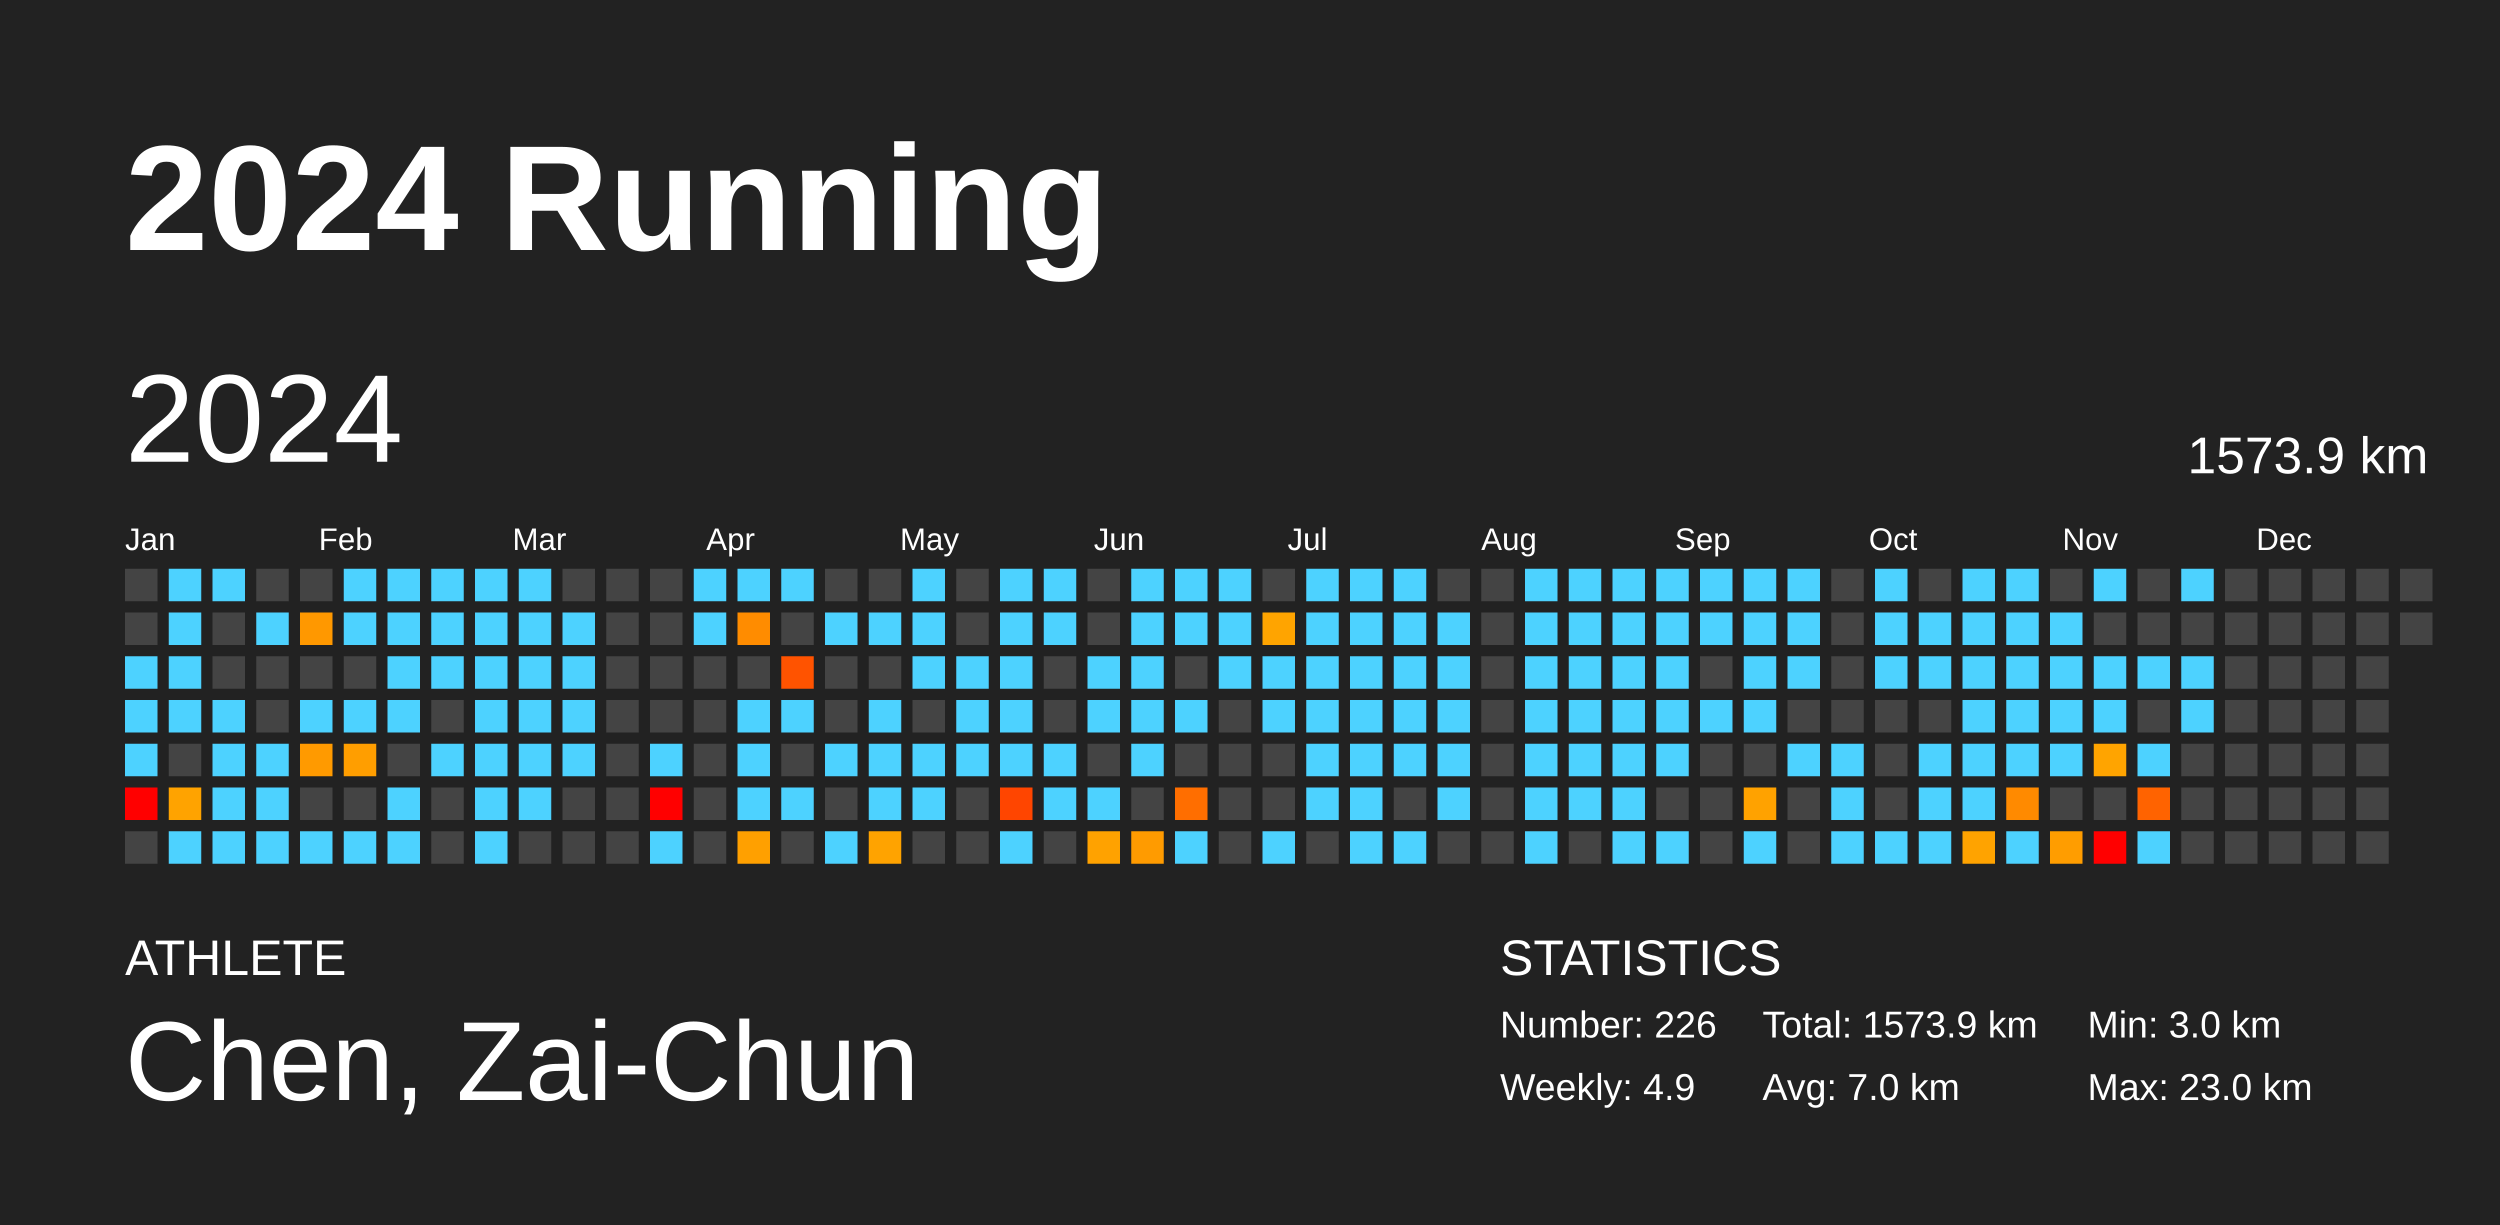
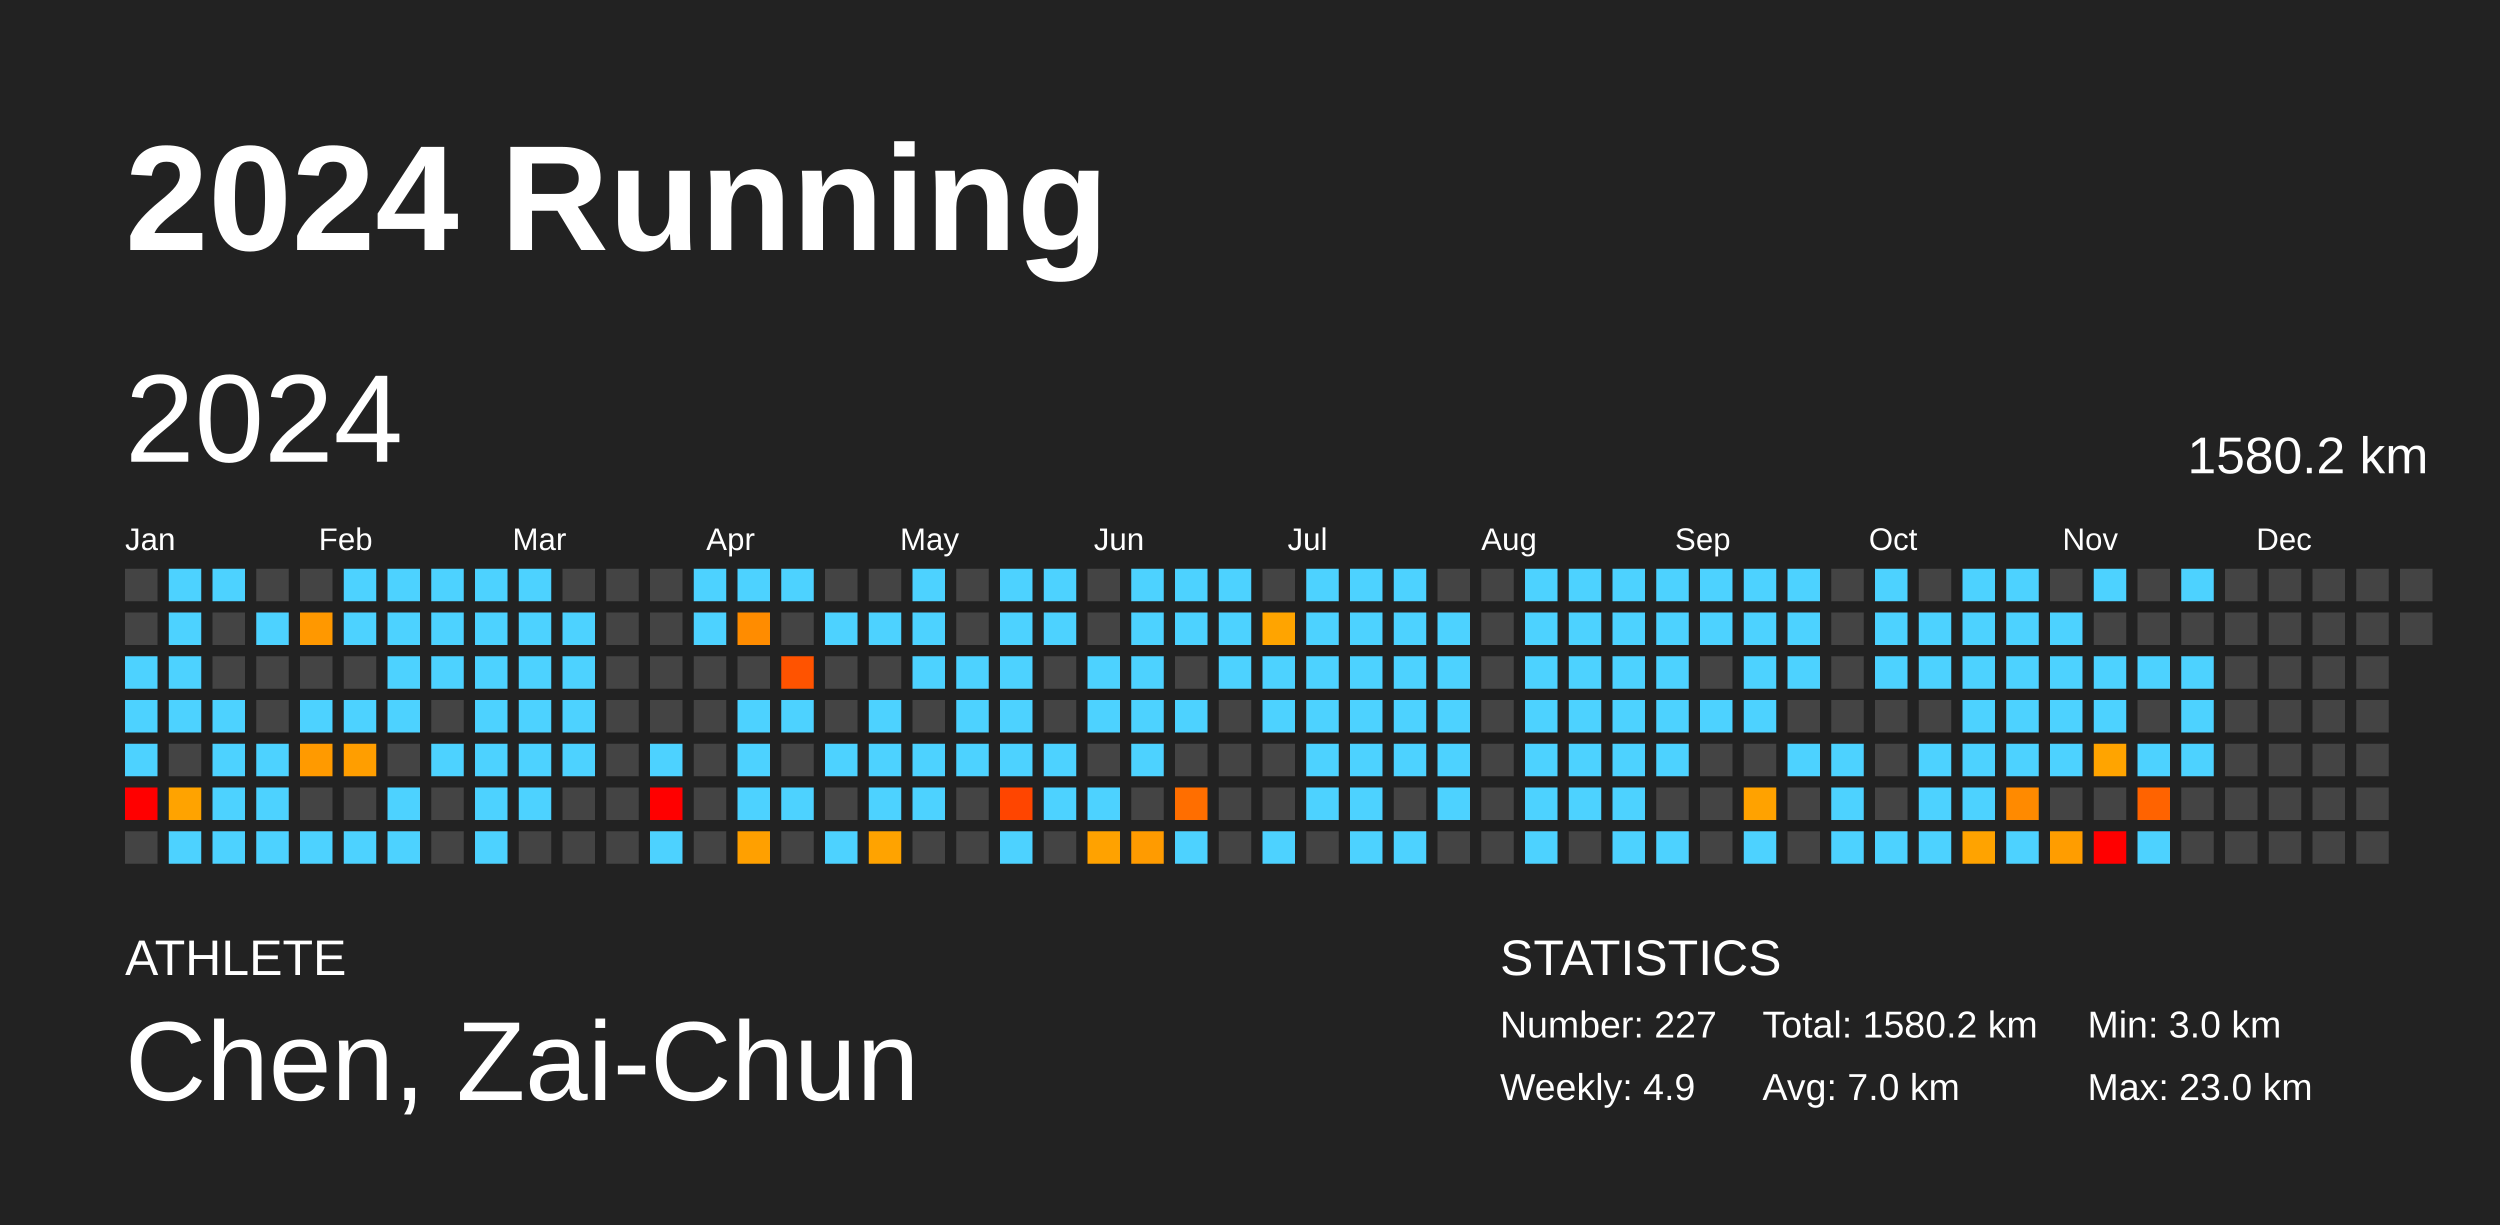
<svg xmlns="http://www.w3.org/2000/svg" baseProfile="full" height="98mm" version="1.1" viewBox="0,0,200,98" width="200mm">
  <defs />
  <rect fill="#222222" height="98" width="200" x="0" y="0" />
  <text fill="#FFFFFF" style="font-size:12px; font-family:Arial; font-weight:bold;" x="10" y="20">2024 Running</text>
  <text fill="#FFFFFF" style="font-size:4px; font-family:Arial" x="10" y="78">ATHLETE</text>
  <text fill="#FFFFFF" style="font-size:9px; font-family:Arial" x="10" y="88">Chen, Zai-Chun</text>
  <text fill="#FFFFFF" style="font-size:4px; font-family:Arial" x="120" y="78">STATISTICS</text>
-   <text fill="#FFFFFF" style="font-size:3px; font-family:Arial" x="120" y="83">Number: 226</text>
+   <text fill="#FFFFFF" style="font-size:3px; font-family:Arial" x="120" y="83">Number: 227</text>
  <text fill="#FFFFFF" style="font-size:3px; font-family:Arial" x="120" y="88">Weekly: 4.9</text>
-   <text fill="#FFFFFF" style="font-size:3px; font-family:Arial" x="141" y="83">Total: 1573.9 km</text>
+   <text fill="#FFFFFF" style="font-size:3px; font-family:Arial" x="141" y="83">Total: 1580.2 km</text>
  <text fill="#FFFFFF" style="font-size:3px; font-family:Arial" x="141" y="88">Avg: 7.0 km</text>
  <text fill="#FFFFFF" style="font-size:3px; font-family:Arial" x="167" y="83">Min: 3.0 km</text>
  <text fill="#FFFFFF" style="font-size:3px; font-family:Arial" x="167" y="88">Max: 23.0 km</text>
  <text dominant-baseline="hanging" fill="#FFFFFF" style="font-size:10.0px; font-family:Arial;" x="10" y="30">2024</text>
-   <text dominant-baseline="hanging" fill="#FFFFFF" style="font-size:4.125px; font-family:Arial;" x="175" y="35">1573.9 km</text>
+   <text dominant-baseline="hanging" fill="#FFFFFF" style="font-size:4.125px; font-family:Arial;" x="175" y="35">1580.2 km</text>
  <text fill="#FFFFFF" style="font-size:2.5px; font-family:Arial" x="10.0" y="44">Jan</text>
  <text fill="#FFFFFF" style="font-size:2.5px; font-family:Arial" x="25.5" y="44">Feb</text>
  <text fill="#FFFFFF" style="font-size:2.5px; font-family:Arial" x="41.0" y="44">Mar</text>
  <text fill="#FFFFFF" style="font-size:2.5px; font-family:Arial" x="56.5" y="44">Apr</text>
  <text fill="#FFFFFF" style="font-size:2.5px; font-family:Arial" x="72.0" y="44">May</text>
  <text fill="#FFFFFF" style="font-size:2.5px; font-family:Arial" x="87.5" y="44">Jun</text>
  <text fill="#FFFFFF" style="font-size:2.5px; font-family:Arial" x="103.0" y="44">Jul</text>
  <text fill="#FFFFFF" style="font-size:2.5px; font-family:Arial" x="118.5" y="44">Aug</text>
  <text fill="#FFFFFF" style="font-size:2.5px; font-family:Arial" x="134.0" y="44">Sep</text>
  <text fill="#FFFFFF" style="font-size:2.5px; font-family:Arial" x="149.5" y="44">Oct</text>
  <text fill="#FFFFFF" style="font-size:2.5px; font-family:Arial" x="165.0" y="44">Nov</text>
  <text fill="#FFFFFF" style="font-size:2.5px; font-family:Arial" x="180.5" y="44">Dec</text>
  <rect fill="#444444" height="2.6" width="2.6" x="10.0" y="45.5" />
  <rect fill="#444444" height="2.6" width="2.6" x="10.0" y="49.0" />
  <rect fill="#4dd2ff" height="2.6" width="2.6" x="10.0" y="52.5" />
  <rect fill="#4dd2ff" height="2.6" width="2.6" x="10.0" y="56.0" />
  <rect fill="#4dd2ff" height="2.6" width="2.6" x="10.0" y="59.5" />
  <rect fill="red" height="2.6" width="2.6" x="10.0" y="63.0" />
  <rect fill="#444444" height="2.6" width="2.6" x="10.0" y="66.5" />
  <rect fill="#4dd2ff" height="2.6" width="2.6" x="13.5" y="45.5" />
  <rect fill="#4dd2ff" height="2.6" width="2.6" x="13.5" y="49.0" />
  <rect fill="#4dd2ff" height="2.6" width="2.6" x="13.5" y="52.5" />
  <rect fill="#4dd2ff" height="2.6" width="2.6" x="13.5" y="56.0" />
  <rect fill="#444444" height="2.6" width="2.6" x="13.5" y="59.5" />
  <rect fill="#ffa300" height="2.6" width="2.6" x="13.5" y="63.0" />
  <rect fill="#4dd2ff" height="2.6" width="2.6" x="13.5" y="66.5" />
  <rect fill="#4dd2ff" height="2.6" width="2.6" x="17.0" y="45.5" />
  <rect fill="#444444" height="2.6" width="2.6" x="17.0" y="49.0" />
  <rect fill="#444444" height="2.6" width="2.6" x="17.0" y="52.5" />
  <rect fill="#4dd2ff" height="2.6" width="2.6" x="17.0" y="56.0" />
  <rect fill="#4dd2ff" height="2.6" width="2.6" x="17.0" y="59.5" />
  <rect fill="#4dd2ff" height="2.6" width="2.6" x="17.0" y="63.0" />
  <rect fill="#4dd2ff" height="2.6" width="2.6" x="17.0" y="66.5" />
  <rect fill="#444444" height="2.6" width="2.6" x="20.5" y="45.5" />
  <rect fill="#4dd2ff" height="2.6" width="2.6" x="20.5" y="49.0" />
  <rect fill="#444444" height="2.6" width="2.6" x="20.5" y="52.5" />
  <rect fill="#444444" height="2.6" width="2.6" x="20.5" y="56.0" />
  <rect fill="#4dd2ff" height="2.6" width="2.6" x="20.5" y="59.5" />
  <rect fill="#4dd2ff" height="2.6" width="2.6" x="20.5" y="63.0" />
  <rect fill="#4dd2ff" height="2.6" width="2.6" x="20.5" y="66.5" />
  <rect fill="#444444" height="2.6" width="2.6" x="24.0" y="45.5" />
  <rect fill="#ff9800" height="2.6" width="2.6" x="24.0" y="49.0" />
  <rect fill="#444444" height="2.6" width="2.6" x="24.0" y="52.5" />
  <rect fill="#4dd2ff" height="2.6" width="2.6" x="24.0" y="56.0" />
  <rect fill="#ff9a00" height="2.6" width="2.6" x="24.0" y="59.5" />
  <rect fill="#444444" height="2.6" width="2.6" x="24.0" y="63.0" />
  <rect fill="#4dd2ff" height="2.6" width="2.6" x="24.0" y="66.5" />
  <rect fill="#4dd2ff" height="2.6" width="2.6" x="27.5" y="45.5" />
  <rect fill="#4dd2ff" height="2.6" width="2.6" x="27.5" y="49.0" />
  <rect fill="#444444" height="2.6" width="2.6" x="27.5" y="52.5" />
  <rect fill="#4dd2ff" height="2.6" width="2.6" x="27.5" y="56.0" />
  <rect fill="#ff9e00" height="2.6" width="2.6" x="27.5" y="59.5" />
  <rect fill="#444444" height="2.6" width="2.6" x="27.5" y="63.0" />
  <rect fill="#4dd2ff" height="2.6" width="2.6" x="27.5" y="66.5" />
  <rect fill="#4dd2ff" height="2.6" width="2.6" x="31.0" y="45.5" />
  <rect fill="#4dd2ff" height="2.6" width="2.6" x="31.0" y="49.0" />
  <rect fill="#4dd2ff" height="2.6" width="2.6" x="31.0" y="52.5" />
  <rect fill="#4dd2ff" height="2.6" width="2.6" x="31.0" y="56.0" />
  <rect fill="#444444" height="2.6" width="2.6" x="31.0" y="59.5" />
  <rect fill="#4dd2ff" height="2.6" width="2.6" x="31.0" y="63.0" />
  <rect fill="#4dd2ff" height="2.6" width="2.6" x="31.0" y="66.5" />
  <rect fill="#4dd2ff" height="2.6" width="2.6" x="34.5" y="45.5" />
  <rect fill="#4dd2ff" height="2.6" width="2.6" x="34.5" y="49.0" />
  <rect fill="#4dd2ff" height="2.6" width="2.6" x="34.5" y="52.5" />
  <rect fill="#444444" height="2.6" width="2.6" x="34.5" y="56.0" />
  <rect fill="#4dd2ff" height="2.6" width="2.6" x="34.5" y="59.5" />
  <rect fill="#444444" height="2.6" width="2.6" x="34.5" y="63.0" />
  <rect fill="#444444" height="2.6" width="2.6" x="34.5" y="66.5" />
  <rect fill="#4dd2ff" height="2.6" width="2.6" x="38.0" y="45.5" />
  <rect fill="#4dd2ff" height="2.6" width="2.6" x="38.0" y="49.0" />
  <rect fill="#4dd2ff" height="2.6" width="2.6" x="38.0" y="52.5" />
  <rect fill="#4dd2ff" height="2.6" width="2.6" x="38.0" y="56.0" />
  <rect fill="#4dd2ff" height="2.6" width="2.6" x="38.0" y="59.5" />
  <rect fill="#4dd2ff" height="2.6" width="2.6" x="38.0" y="63.0" />
  <rect fill="#4dd2ff" height="2.6" width="2.6" x="38.0" y="66.5" />
  <rect fill="#4dd2ff" height="2.6" width="2.6" x="41.5" y="45.5" />
  <rect fill="#4dd2ff" height="2.6" width="2.6" x="41.5" y="49.0" />
  <rect fill="#4dd2ff" height="2.6" width="2.6" x="41.5" y="52.5" />
  <rect fill="#4dd2ff" height="2.6" width="2.6" x="41.5" y="56.0" />
  <rect fill="#4dd2ff" height="2.6" width="2.6" x="41.5" y="59.5" />
  <rect fill="#4dd2ff" height="2.6" width="2.6" x="41.5" y="63.0" />
  <rect fill="#444444" height="2.6" width="2.6" x="41.5" y="66.5" />
  <rect fill="#444444" height="2.6" width="2.6" x="45.0" y="45.5" />
  <rect fill="#4dd2ff" height="2.6" width="2.6" x="45.0" y="49.0" />
  <rect fill="#4dd2ff" height="2.6" width="2.6" x="45.0" y="52.5" />
  <rect fill="#4dd2ff" height="2.6" width="2.6" x="45.0" y="56.0" />
  <rect fill="#4dd2ff" height="2.6" width="2.6" x="45.0" y="59.5" />
  <rect fill="#444444" height="2.6" width="2.6" x="45.0" y="63.0" />
  <rect fill="#444444" height="2.6" width="2.6" x="45.0" y="66.5" />
  <rect fill="#444444" height="2.6" width="2.6" x="48.5" y="45.5" />
  <rect fill="#444444" height="2.6" width="2.6" x="48.5" y="49.0" />
  <rect fill="#444444" height="2.6" width="2.6" x="48.5" y="52.5" />
  <rect fill="#444444" height="2.6" width="2.6" x="48.5" y="56.0" />
  <rect fill="#444444" height="2.6" width="2.6" x="48.5" y="59.5" />
  <rect fill="#444444" height="2.6" width="2.6" x="48.5" y="63.0" />
  <rect fill="#444444" height="2.6" width="2.6" x="48.5" y="66.5" />
  <rect fill="#444444" height="2.6" width="2.6" x="52.0" y="45.5" />
  <rect fill="#444444" height="2.6" width="2.6" x="52.0" y="49.0" />
  <rect fill="#444444" height="2.6" width="2.6" x="52.0" y="52.5" />
  <rect fill="#444444" height="2.6" width="2.6" x="52.0" y="56.0" />
  <rect fill="#4dd2ff" height="2.6" width="2.6" x="52.0" y="59.5" />
  <rect fill="red" height="2.6" width="2.6" x="52.0" y="63.0" />
  <rect fill="#4dd2ff" height="2.6" width="2.6" x="52.0" y="66.5" />
  <rect fill="#4dd2ff" height="2.6" width="2.6" x="55.5" y="45.5" />
  <rect fill="#4dd2ff" height="2.6" width="2.6" x="55.5" y="49.0" />
  <rect fill="#444444" height="2.6" width="2.6" x="55.5" y="52.5" />
  <rect fill="#444444" height="2.6" width="2.6" x="55.5" y="56.0" />
  <rect fill="#444444" height="2.6" width="2.6" x="55.5" y="59.5" />
  <rect fill="#444444" height="2.6" width="2.6" x="55.5" y="63.0" />
  <rect fill="#444444" height="2.6" width="2.6" x="55.5" y="66.5" />
  <rect fill="#4dd2ff" height="2.6" width="2.6" x="59.0" y="45.5" />
  <rect fill="#ff8c00" height="2.6" width="2.6" x="59.0" y="49.0" />
  <rect fill="#444444" height="2.6" width="2.6" x="59.0" y="52.5" />
  <rect fill="#4dd2ff" height="2.6" width="2.6" x="59.0" y="56.0" />
  <rect fill="#4dd2ff" height="2.6" width="2.6" x="59.0" y="59.5" />
  <rect fill="#4dd2ff" height="2.6" width="2.6" x="59.0" y="63.0" />
  <rect fill="#ffa000" height="2.6" width="2.6" x="59.0" y="66.5" />
  <rect fill="#4dd2ff" height="2.6" width="2.6" x="62.5" y="45.5" />
  <rect fill="#444444" height="2.6" width="2.6" x="62.5" y="49.0" />
  <rect fill="#ff5300" height="2.6" width="2.6" x="62.5" y="52.5" />
  <rect fill="#4dd2ff" height="2.6" width="2.6" x="62.5" y="56.0" />
  <rect fill="#444444" height="2.6" width="2.6" x="62.5" y="59.5" />
  <rect fill="#4dd2ff" height="2.6" width="2.6" x="62.5" y="63.0" />
  <rect fill="#444444" height="2.6" width="2.6" x="62.5" y="66.5" />
  <rect fill="#444444" height="2.6" width="2.6" x="66.0" y="45.5" />
  <rect fill="#4dd2ff" height="2.6" width="2.6" x="66.0" y="49.0" />
  <rect fill="#444444" height="2.6" width="2.6" x="66.0" y="52.5" />
  <rect fill="#444444" height="2.6" width="2.6" x="66.0" y="56.0" />
  <rect fill="#4dd2ff" height="2.6" width="2.6" x="66.0" y="59.5" />
  <rect fill="#444444" height="2.6" width="2.6" x="66.0" y="63.0" />
  <rect fill="#4dd2ff" height="2.6" width="2.6" x="66.0" y="66.5" />
  <rect fill="#444444" height="2.6" width="2.6" x="69.5" y="45.5" />
  <rect fill="#4dd2ff" height="2.6" width="2.6" x="69.5" y="49.0" />
  <rect fill="#444444" height="2.6" width="2.6" x="69.5" y="52.5" />
  <rect fill="#4dd2ff" height="2.6" width="2.6" x="69.5" y="56.0" />
  <rect fill="#4dd2ff" height="2.6" width="2.6" x="69.5" y="59.5" />
  <rect fill="#4dd2ff" height="2.6" width="2.6" x="69.5" y="63.0" />
  <rect fill="#ffa300" height="2.6" width="2.6" x="69.5" y="66.5" />
  <rect fill="#4dd2ff" height="2.6" width="2.6" x="73.0" y="45.5" />
  <rect fill="#4dd2ff" height="2.6" width="2.6" x="73.0" y="49.0" />
  <rect fill="#4dd2ff" height="2.6" width="2.6" x="73.0" y="52.5" />
  <rect fill="#444444" height="2.6" width="2.6" x="73.0" y="56.0" />
  <rect fill="#4dd2ff" height="2.6" width="2.6" x="73.0" y="59.5" />
  <rect fill="#4dd2ff" height="2.6" width="2.6" x="73.0" y="63.0" />
  <rect fill="#444444" height="2.6" width="2.6" x="73.0" y="66.5" />
  <rect fill="#444444" height="2.6" width="2.6" x="76.5" y="45.5" />
  <rect fill="#444444" height="2.6" width="2.6" x="76.5" y="49.0" />
  <rect fill="#4dd2ff" height="2.6" width="2.6" x="76.5" y="52.5" />
  <rect fill="#4dd2ff" height="2.6" width="2.6" x="76.5" y="56.0" />
  <rect fill="#4dd2ff" height="2.6" width="2.6" x="76.5" y="59.5" />
  <rect fill="#444444" height="2.6" width="2.6" x="76.5" y="63.0" />
  <rect fill="#444444" height="2.6" width="2.6" x="76.5" y="66.5" />
  <rect fill="#4dd2ff" height="2.6" width="2.6" x="80.0" y="45.5" />
  <rect fill="#4dd2ff" height="2.6" width="2.6" x="80.0" y="49.0" />
  <rect fill="#4dd2ff" height="2.6" width="2.6" x="80.0" y="52.5" />
  <rect fill="#4dd2ff" height="2.6" width="2.6" x="80.0" y="56.0" />
  <rect fill="#4dd2ff" height="2.6" width="2.6" x="80.0" y="59.5" />
  <rect fill="#ff4500" height="2.6" width="2.6" x="80.0" y="63.0" />
  <rect fill="#4dd2ff" height="2.6" width="2.6" x="80.0" y="66.5" />
  <rect fill="#4dd2ff" height="2.6" width="2.6" x="83.5" y="45.5" />
  <rect fill="#4dd2ff" height="2.6" width="2.6" x="83.5" y="49.0" />
  <rect fill="#444444" height="2.6" width="2.6" x="83.5" y="52.5" />
  <rect fill="#444444" height="2.6" width="2.6" x="83.5" y="56.0" />
  <rect fill="#4dd2ff" height="2.6" width="2.6" x="83.5" y="59.5" />
  <rect fill="#4dd2ff" height="2.6" width="2.6" x="83.5" y="63.0" />
  <rect fill="#444444" height="2.6" width="2.6" x="83.5" y="66.5" />
  <rect fill="#444444" height="2.6" width="2.6" x="87.0" y="45.5" />
  <rect fill="#444444" height="2.6" width="2.6" x="87.0" y="49.0" />
  <rect fill="#4dd2ff" height="2.6" width="2.6" x="87.0" y="52.5" />
  <rect fill="#4dd2ff" height="2.6" width="2.6" x="87.0" y="56.0" />
  <rect fill="#444444" height="2.6" width="2.6" x="87.0" y="59.5" />
  <rect fill="#4dd2ff" height="2.6" width="2.6" x="87.0" y="63.0" />
  <rect fill="#ffa200" height="2.6" width="2.6" x="87.0" y="66.5" />
  <rect fill="#4dd2ff" height="2.6" width="2.6" x="90.5" y="45.5" />
  <rect fill="#4dd2ff" height="2.6" width="2.6" x="90.5" y="49.0" />
  <rect fill="#4dd2ff" height="2.6" width="2.6" x="90.5" y="52.5" />
  <rect fill="#4dd2ff" height="2.6" width="2.6" x="90.5" y="56.0" />
  <rect fill="#4dd2ff" height="2.6" width="2.6" x="90.5" y="59.5" />
  <rect fill="#444444" height="2.6" width="2.6" x="90.5" y="63.0" />
  <rect fill="#ff9b00" height="2.6" width="2.6" x="90.5" y="66.5" />
  <rect fill="#4dd2ff" height="2.6" width="2.6" x="94.0" y="45.5" />
  <rect fill="#4dd2ff" height="2.6" width="2.6" x="94.0" y="49.0" />
  <rect fill="#444444" height="2.6" width="2.6" x="94.0" y="52.5" />
  <rect fill="#4dd2ff" height="2.6" width="2.6" x="94.0" y="56.0" />
  <rect fill="#444444" height="2.6" width="2.6" x="94.0" y="59.5" />
  <rect fill="#ff6e00" height="2.6" width="2.6" x="94.0" y="63.0" />
  <rect fill="#4dd2ff" height="2.6" width="2.6" x="94.0" y="66.5" />
  <rect fill="#4dd2ff" height="2.6" width="2.6" x="97.5" y="45.5" />
  <rect fill="#4dd2ff" height="2.6" width="2.6" x="97.5" y="49.0" />
  <rect fill="#4dd2ff" height="2.6" width="2.6" x="97.5" y="52.5" />
  <rect fill="#444444" height="2.6" width="2.6" x="97.5" y="56.0" />
  <rect fill="#444444" height="2.6" width="2.6" x="97.5" y="59.5" />
  <rect fill="#444444" height="2.6" width="2.6" x="97.5" y="63.0" />
  <rect fill="#444444" height="2.6" width="2.6" x="97.5" y="66.5" />
  <rect fill="#444444" height="2.6" width="2.6" x="101.0" y="45.5" />
  <rect fill="#ffa400" height="2.6" width="2.6" x="101.0" y="49.0" />
  <rect fill="#4dd2ff" height="2.6" width="2.6" x="101.0" y="52.5" />
  <rect fill="#4dd2ff" height="2.6" width="2.6" x="101.0" y="56.0" />
  <rect fill="#444444" height="2.6" width="2.6" x="101.0" y="59.5" />
  <rect fill="#444444" height="2.6" width="2.6" x="101.0" y="63.0" />
  <rect fill="#4dd2ff" height="2.6" width="2.6" x="101.0" y="66.5" />
  <rect fill="#4dd2ff" height="2.6" width="2.6" x="104.5" y="45.5" />
  <rect fill="#4dd2ff" height="2.6" width="2.6" x="104.5" y="49.0" />
  <rect fill="#4dd2ff" height="2.6" width="2.6" x="104.5" y="52.5" />
  <rect fill="#4dd2ff" height="2.6" width="2.6" x="104.5" y="56.0" />
  <rect fill="#4dd2ff" height="2.6" width="2.6" x="104.5" y="59.5" />
  <rect fill="#4dd2ff" height="2.6" width="2.6" x="104.5" y="63.0" />
  <rect fill="#444444" height="2.6" width="2.6" x="104.5" y="66.5" />
  <rect fill="#4dd2ff" height="2.6" width="2.6" x="108.0" y="45.5" />
  <rect fill="#4dd2ff" height="2.6" width="2.6" x="108.0" y="49.0" />
  <rect fill="#4dd2ff" height="2.6" width="2.6" x="108.0" y="52.5" />
  <rect fill="#4dd2ff" height="2.6" width="2.6" x="108.0" y="56.0" />
  <rect fill="#4dd2ff" height="2.6" width="2.6" x="108.0" y="59.5" />
  <rect fill="#4dd2ff" height="2.6" width="2.6" x="108.0" y="63.0" />
  <rect fill="#4dd2ff" height="2.6" width="2.6" x="108.0" y="66.5" />
  <rect fill="#4dd2ff" height="2.6" width="2.6" x="111.5" y="45.5" />
  <rect fill="#4dd2ff" height="2.6" width="2.6" x="111.5" y="49.0" />
  <rect fill="#4dd2ff" height="2.6" width="2.6" x="111.5" y="52.5" />
  <rect fill="#4dd2ff" height="2.6" width="2.6" x="111.5" y="56.0" />
  <rect fill="#4dd2ff" height="2.6" width="2.6" x="111.5" y="59.5" />
  <rect fill="#444444" height="2.6" width="2.6" x="111.5" y="63.0" />
  <rect fill="#4dd2ff" height="2.6" width="2.6" x="111.5" y="66.5" />
  <rect fill="#444444" height="2.6" width="2.6" x="115.0" y="45.5" />
  <rect fill="#4dd2ff" height="2.6" width="2.6" x="115.0" y="49.0" />
  <rect fill="#4dd2ff" height="2.6" width="2.6" x="115.0" y="52.5" />
  <rect fill="#4dd2ff" height="2.6" width="2.6" x="115.0" y="56.0" />
  <rect fill="#4dd2ff" height="2.6" width="2.6" x="115.0" y="59.5" />
  <rect fill="#4dd2ff" height="2.6" width="2.6" x="115.0" y="63.0" />
  <rect fill="#444444" height="2.6" width="2.6" x="115.0" y="66.5" />
  <rect fill="#444444" height="2.6" width="2.6" x="118.5" y="45.5" />
  <rect fill="#444444" height="2.6" width="2.6" x="118.5" y="49.0" />
  <rect fill="#444444" height="2.6" width="2.6" x="118.5" y="52.5" />
  <rect fill="#444444" height="2.6" width="2.6" x="118.5" y="56.0" />
  <rect fill="#444444" height="2.6" width="2.6" x="118.5" y="59.5" />
  <rect fill="#444444" height="2.6" width="2.6" x="118.5" y="63.0" />
  <rect fill="#444444" height="2.6" width="2.6" x="118.5" y="66.5" />
  <rect fill="#4dd2ff" height="2.6" width="2.6" x="122.0" y="45.5" />
  <rect fill="#4dd2ff" height="2.6" width="2.6" x="122.0" y="49.0" />
  <rect fill="#4dd2ff" height="2.6" width="2.6" x="122.0" y="52.5" />
  <rect fill="#4dd2ff" height="2.6" width="2.6" x="122.0" y="56.0" />
  <rect fill="#4dd2ff" height="2.6" width="2.6" x="122.0" y="59.5" />
  <rect fill="#4dd2ff" height="2.6" width="2.6" x="122.0" y="63.0" />
  <rect fill="#4dd2ff" height="2.6" width="2.6" x="122.0" y="66.5" />
  <rect fill="#4dd2ff" height="2.6" width="2.6" x="125.5" y="45.5" />
  <rect fill="#4dd2ff" height="2.6" width="2.6" x="125.5" y="49.0" />
  <rect fill="#4dd2ff" height="2.6" width="2.6" x="125.5" y="52.5" />
  <rect fill="#4dd2ff" height="2.6" width="2.6" x="125.5" y="56.0" />
  <rect fill="#4dd2ff" height="2.6" width="2.6" x="125.5" y="59.5" />
  <rect fill="#4dd2ff" height="2.6" width="2.6" x="125.5" y="63.0" />
  <rect fill="#444444" height="2.6" width="2.6" x="125.5" y="66.5" />
  <rect fill="#4dd2ff" height="2.6" width="2.6" x="129.0" y="45.5" />
  <rect fill="#4dd2ff" height="2.6" width="2.6" x="129.0" y="49.0" />
  <rect fill="#4dd2ff" height="2.6" width="2.6" x="129.0" y="52.5" />
  <rect fill="#4dd2ff" height="2.6" width="2.6" x="129.0" y="56.0" />
  <rect fill="#4dd2ff" height="2.6" width="2.6" x="129.0" y="59.5" />
  <rect fill="#4dd2ff" height="2.6" width="2.6" x="129.0" y="63.0" />
  <rect fill="#4dd2ff" height="2.6" width="2.6" x="129.0" y="66.5" />
  <rect fill="#4dd2ff" height="2.6" width="2.6" x="132.5" y="45.5" />
  <rect fill="#4dd2ff" height="2.6" width="2.6" x="132.5" y="49.0" />
  <rect fill="#4dd2ff" height="2.6" width="2.6" x="132.5" y="52.5" />
  <rect fill="#4dd2ff" height="2.6" width="2.6" x="132.5" y="56.0" />
  <rect fill="#4dd2ff" height="2.6" width="2.6" x="132.5" y="59.5" />
  <rect fill="#444444" height="2.6" width="2.6" x="132.5" y="63.0" />
  <rect fill="#4dd2ff" height="2.6" width="2.6" x="132.5" y="66.5" />
  <rect fill="#4dd2ff" height="2.6" width="2.6" x="136.0" y="45.5" />
  <rect fill="#4dd2ff" height="2.6" width="2.6" x="136.0" y="49.0" />
  <rect fill="#444444" height="2.6" width="2.6" x="136.0" y="52.5" />
  <rect fill="#4dd2ff" height="2.6" width="2.6" x="136.0" y="56.0" />
  <rect fill="#444444" height="2.6" width="2.6" x="136.0" y="59.5" />
  <rect fill="#444444" height="2.6" width="2.6" x="136.0" y="63.0" />
  <rect fill="#444444" height="2.6" width="2.6" x="136.0" y="66.5" />
  <rect fill="#4dd2ff" height="2.6" width="2.6" x="139.5" y="45.5" />
  <rect fill="#4dd2ff" height="2.6" width="2.6" x="139.5" y="49.0" />
  <rect fill="#4dd2ff" height="2.6" width="2.6" x="139.5" y="52.5" />
  <rect fill="#4dd2ff" height="2.6" width="2.6" x="139.5" y="56.0" />
  <rect fill="#444444" height="2.6" width="2.6" x="139.5" y="59.5" />
  <rect fill="#ffa200" height="2.6" width="2.6" x="139.5" y="63.0" />
  <rect fill="#4dd2ff" height="2.6" width="2.6" x="139.5" y="66.5" />
  <rect fill="#4dd2ff" height="2.6" width="2.6" x="143.0" y="45.5" />
  <rect fill="#4dd2ff" height="2.6" width="2.6" x="143.0" y="49.0" />
  <rect fill="#4dd2ff" height="2.6" width="2.6" x="143.0" y="52.5" />
  <rect fill="#444444" height="2.6" width="2.6" x="143.0" y="56.0" />
  <rect fill="#4dd2ff" height="2.6" width="2.6" x="143.0" y="59.5" />
  <rect fill="#444444" height="2.6" width="2.6" x="143.0" y="63.0" />
  <rect fill="#444444" height="2.6" width="2.6" x="143.0" y="66.5" />
  <rect fill="#444444" height="2.6" width="2.6" x="146.5" y="45.5" />
  <rect fill="#444444" height="2.6" width="2.6" x="146.5" y="49.0" />
  <rect fill="#444444" height="2.6" width="2.6" x="146.5" y="52.5" />
  <rect fill="#444444" height="2.6" width="2.6" x="146.5" y="56.0" />
  <rect fill="#4dd2ff" height="2.6" width="2.6" x="146.5" y="59.5" />
  <rect fill="#4dd2ff" height="2.6" width="2.6" x="146.5" y="63.0" />
  <rect fill="#4dd2ff" height="2.6" width="2.6" x="146.5" y="66.5" />
  <rect fill="#4dd2ff" height="2.6" width="2.6" x="150.0" y="45.5" />
  <rect fill="#4dd2ff" height="2.6" width="2.6" x="150.0" y="49.0" />
  <rect fill="#4dd2ff" height="2.6" width="2.6" x="150.0" y="52.5" />
  <rect fill="#444444" height="2.6" width="2.6" x="150.0" y="56.0" />
  <rect fill="#444444" height="2.6" width="2.6" x="150.0" y="59.5" />
  <rect fill="#444444" height="2.6" width="2.6" x="150.0" y="63.0" />
  <rect fill="#4dd2ff" height="2.6" width="2.6" x="150.0" y="66.5" />
  <rect fill="#444444" height="2.6" width="2.6" x="153.5" y="45.5" />
  <rect fill="#4dd2ff" height="2.6" width="2.6" x="153.5" y="49.0" />
  <rect fill="#4dd2ff" height="2.6" width="2.6" x="153.5" y="52.5" />
  <rect fill="#444444" height="2.6" width="2.6" x="153.5" y="56.0" />
  <rect fill="#4dd2ff" height="2.6" width="2.6" x="153.5" y="59.5" />
  <rect fill="#4dd2ff" height="2.6" width="2.6" x="153.5" y="63.0" />
  <rect fill="#4dd2ff" height="2.6" width="2.6" x="153.5" y="66.5" />
  <rect fill="#4dd2ff" height="2.6" width="2.6" x="157.0" y="45.5" />
  <rect fill="#4dd2ff" height="2.6" width="2.6" x="157.0" y="49.0" />
  <rect fill="#4dd2ff" height="2.6" width="2.6" x="157.0" y="52.5" />
  <rect fill="#4dd2ff" height="2.6" width="2.6" x="157.0" y="56.0" />
  <rect fill="#4dd2ff" height="2.6" width="2.6" x="157.0" y="59.5" />
  <rect fill="#4dd2ff" height="2.6" width="2.6" x="157.0" y="63.0" />
  <rect fill="#ffa300" height="2.6" width="2.6" x="157.0" y="66.5" />
  <rect fill="#4dd2ff" height="2.6" width="2.6" x="160.5" y="45.5" />
  <rect fill="#4dd2ff" height="2.6" width="2.6" x="160.5" y="49.0" />
  <rect fill="#4dd2ff" height="2.6" width="2.6" x="160.5" y="52.5" />
  <rect fill="#4dd2ff" height="2.6" width="2.6" x="160.5" y="56.0" />
  <rect fill="#4dd2ff" height="2.6" width="2.6" x="160.5" y="59.5" />
  <rect fill="#ff8a00" height="2.6" width="2.6" x="160.5" y="63.0" />
  <rect fill="#4dd2ff" height="2.6" width="2.6" x="160.5" y="66.5" />
  <rect fill="#444444" height="2.6" width="2.6" x="164.0" y="45.5" />
  <rect fill="#4dd2ff" height="2.6" width="2.6" x="164.0" y="49.0" />
  <rect fill="#4dd2ff" height="2.6" width="2.6" x="164.0" y="52.5" />
  <rect fill="#4dd2ff" height="2.6" width="2.6" x="164.0" y="56.0" />
  <rect fill="#4dd2ff" height="2.6" width="2.6" x="164.0" y="59.5" />
  <rect fill="#444444" height="2.6" width="2.6" x="164.0" y="63.0" />
  <rect fill="#ff9d00" height="2.6" width="2.6" x="164.0" y="66.5" />
  <rect fill="#4dd2ff" height="2.6" width="2.6" x="167.5" y="45.5" />
  <rect fill="#444444" height="2.6" width="2.6" x="167.5" y="49.0" />
  <rect fill="#4dd2ff" height="2.6" width="2.6" x="167.5" y="52.5" />
  <rect fill="#4dd2ff" height="2.6" width="2.6" x="167.5" y="56.0" />
  <rect fill="#ffa400" height="2.6" width="2.6" x="167.5" y="59.5" />
  <rect fill="#444444" height="2.6" width="2.6" x="167.5" y="63.0" />
  <rect fill="red" height="2.6" width="2.6" x="167.5" y="66.5" />
  <rect fill="#444444" height="2.6" width="2.6" x="171.0" y="45.5" />
  <rect fill="#444444" height="2.6" width="2.6" x="171.0" y="49.0" />
  <rect fill="#4dd2ff" height="2.6" width="2.6" x="171.0" y="52.5" />
  <rect fill="#444444" height="2.6" width="2.6" x="171.0" y="56.0" />
  <rect fill="#4dd2ff" height="2.6" width="2.6" x="171.0" y="59.5" />
  <rect fill="#ff6300" height="2.6" width="2.6" x="171.0" y="63.0" />
  <rect fill="#4dd2ff" height="2.6" width="2.6" x="171.0" y="66.5" />
  <rect fill="#4dd2ff" height="2.6" width="2.6" x="174.5" y="45.5" />
  <rect fill="#444444" height="2.6" width="2.6" x="174.5" y="49.0" />
  <rect fill="#4dd2ff" height="2.6" width="2.6" x="174.5" y="52.5" />
  <rect fill="#4dd2ff" height="2.6" width="2.6" x="174.5" y="56.0" />
-   <rect fill="#444444" height="2.6" width="2.6" x="174.5" y="59.5" />
+   <rect fill="#4dd2ff" height="2.6" width="2.6" x="174.5" y="59.5" />
  <rect fill="#444444" height="2.6" width="2.6" x="174.5" y="63.0" />
  <rect fill="#444444" height="2.6" width="2.6" x="174.5" y="66.5" />
  <rect fill="#444444" height="2.6" width="2.6" x="178.0" y="45.5" />
  <rect fill="#444444" height="2.6" width="2.6" x="178.0" y="49.0" />
  <rect fill="#444444" height="2.6" width="2.6" x="178.0" y="52.5" />
  <rect fill="#444444" height="2.6" width="2.6" x="178.0" y="56.0" />
  <rect fill="#444444" height="2.6" width="2.6" x="178.0" y="59.5" />
  <rect fill="#444444" height="2.6" width="2.6" x="178.0" y="63.0" />
  <rect fill="#444444" height="2.6" width="2.6" x="178.0" y="66.5" />
  <rect fill="#444444" height="2.6" width="2.6" x="181.5" y="45.5" />
  <rect fill="#444444" height="2.6" width="2.6" x="181.5" y="49.0" />
  <rect fill="#444444" height="2.6" width="2.6" x="181.5" y="52.5" />
  <rect fill="#444444" height="2.6" width="2.6" x="181.5" y="56.0" />
  <rect fill="#444444" height="2.6" width="2.6" x="181.5" y="59.5" />
  <rect fill="#444444" height="2.6" width="2.6" x="181.5" y="63.0" />
  <rect fill="#444444" height="2.6" width="2.6" x="181.5" y="66.5" />
  <rect fill="#444444" height="2.6" width="2.6" x="185.0" y="45.5" />
  <rect fill="#444444" height="2.6" width="2.6" x="185.0" y="49.0" />
  <rect fill="#444444" height="2.6" width="2.6" x="185.0" y="52.5" />
  <rect fill="#444444" height="2.6" width="2.6" x="185.0" y="56.0" />
  <rect fill="#444444" height="2.6" width="2.6" x="185.0" y="59.5" />
  <rect fill="#444444" height="2.6" width="2.6" x="185.0" y="63.0" />
  <rect fill="#444444" height="2.6" width="2.6" x="185.0" y="66.5" />
  <rect fill="#444444" height="2.6" width="2.6" x="188.5" y="45.5" />
  <rect fill="#444444" height="2.6" width="2.6" x="188.5" y="49.0" />
  <rect fill="#444444" height="2.6" width="2.6" x="188.5" y="52.5" />
  <rect fill="#444444" height="2.6" width="2.6" x="188.5" y="56.0" />
  <rect fill="#444444" height="2.6" width="2.6" x="188.5" y="59.5" />
  <rect fill="#444444" height="2.6" width="2.6" x="188.5" y="63.0" />
  <rect fill="#444444" height="2.6" width="2.6" x="188.5" y="66.5" />
  <rect fill="#444444" height="2.6" width="2.6" x="192.0" y="45.5" />
  <rect fill="#444444" height="2.6" width="2.6" x="192.0" y="49.0" />
</svg>
